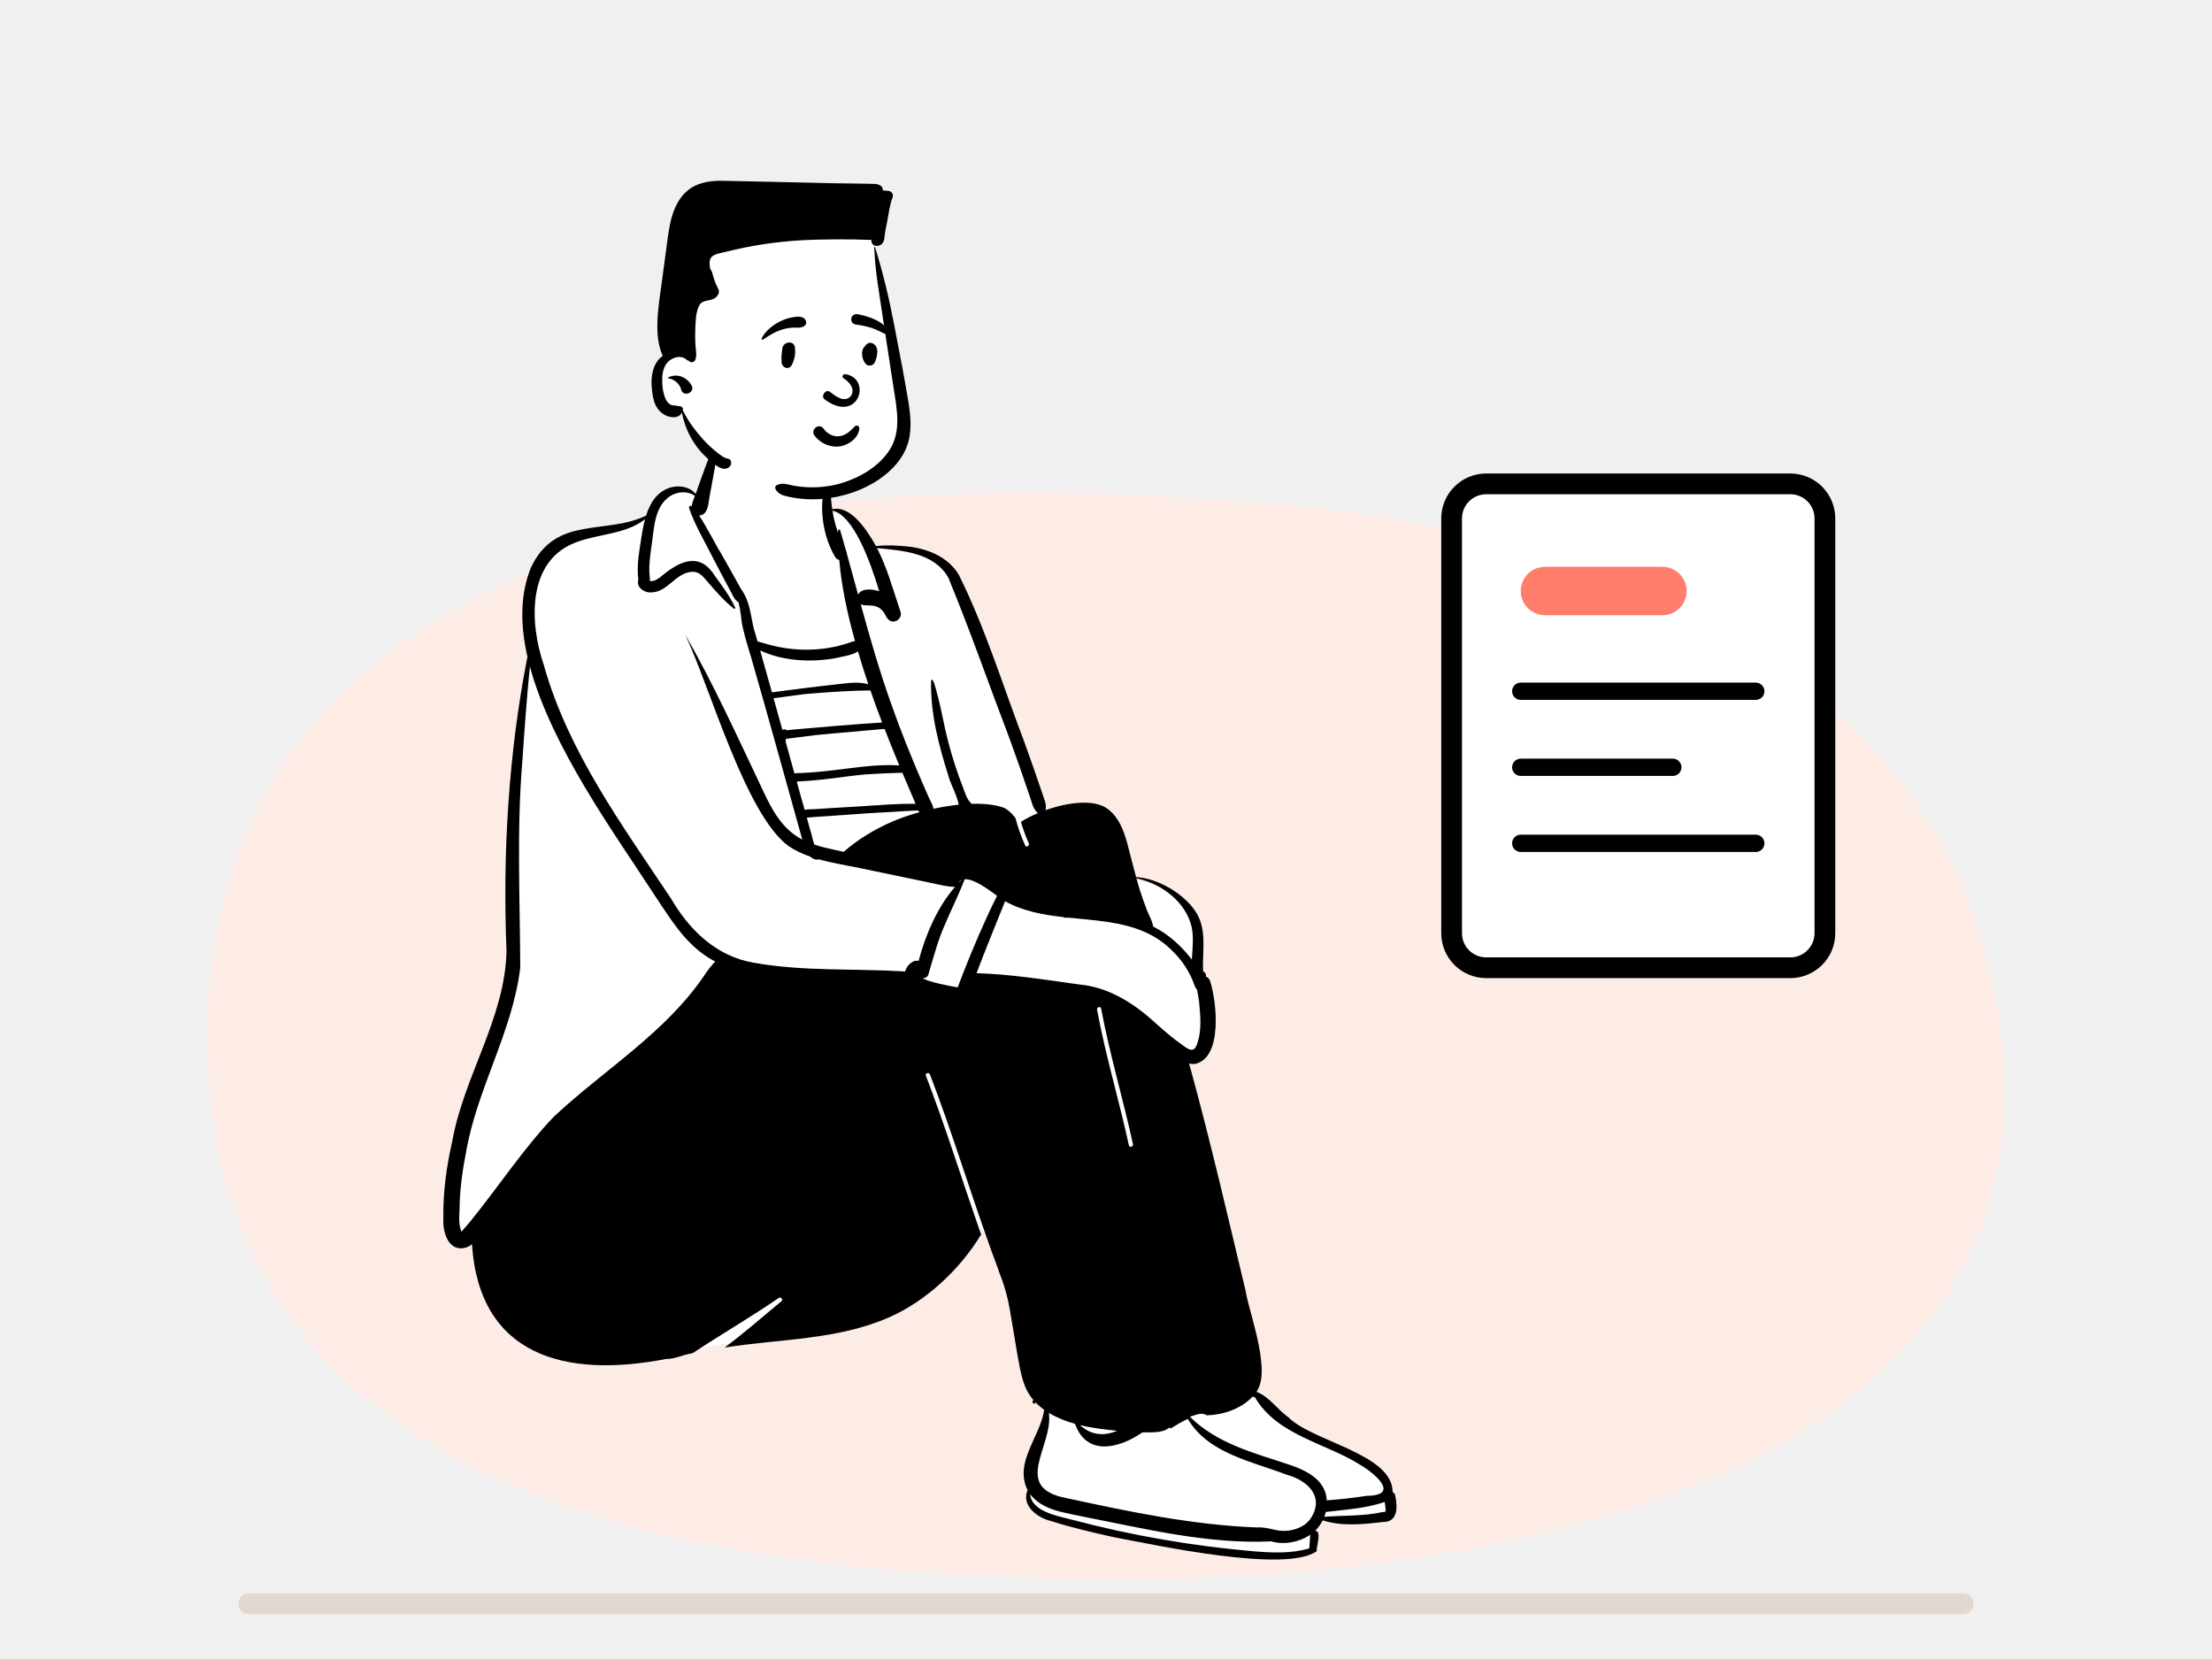
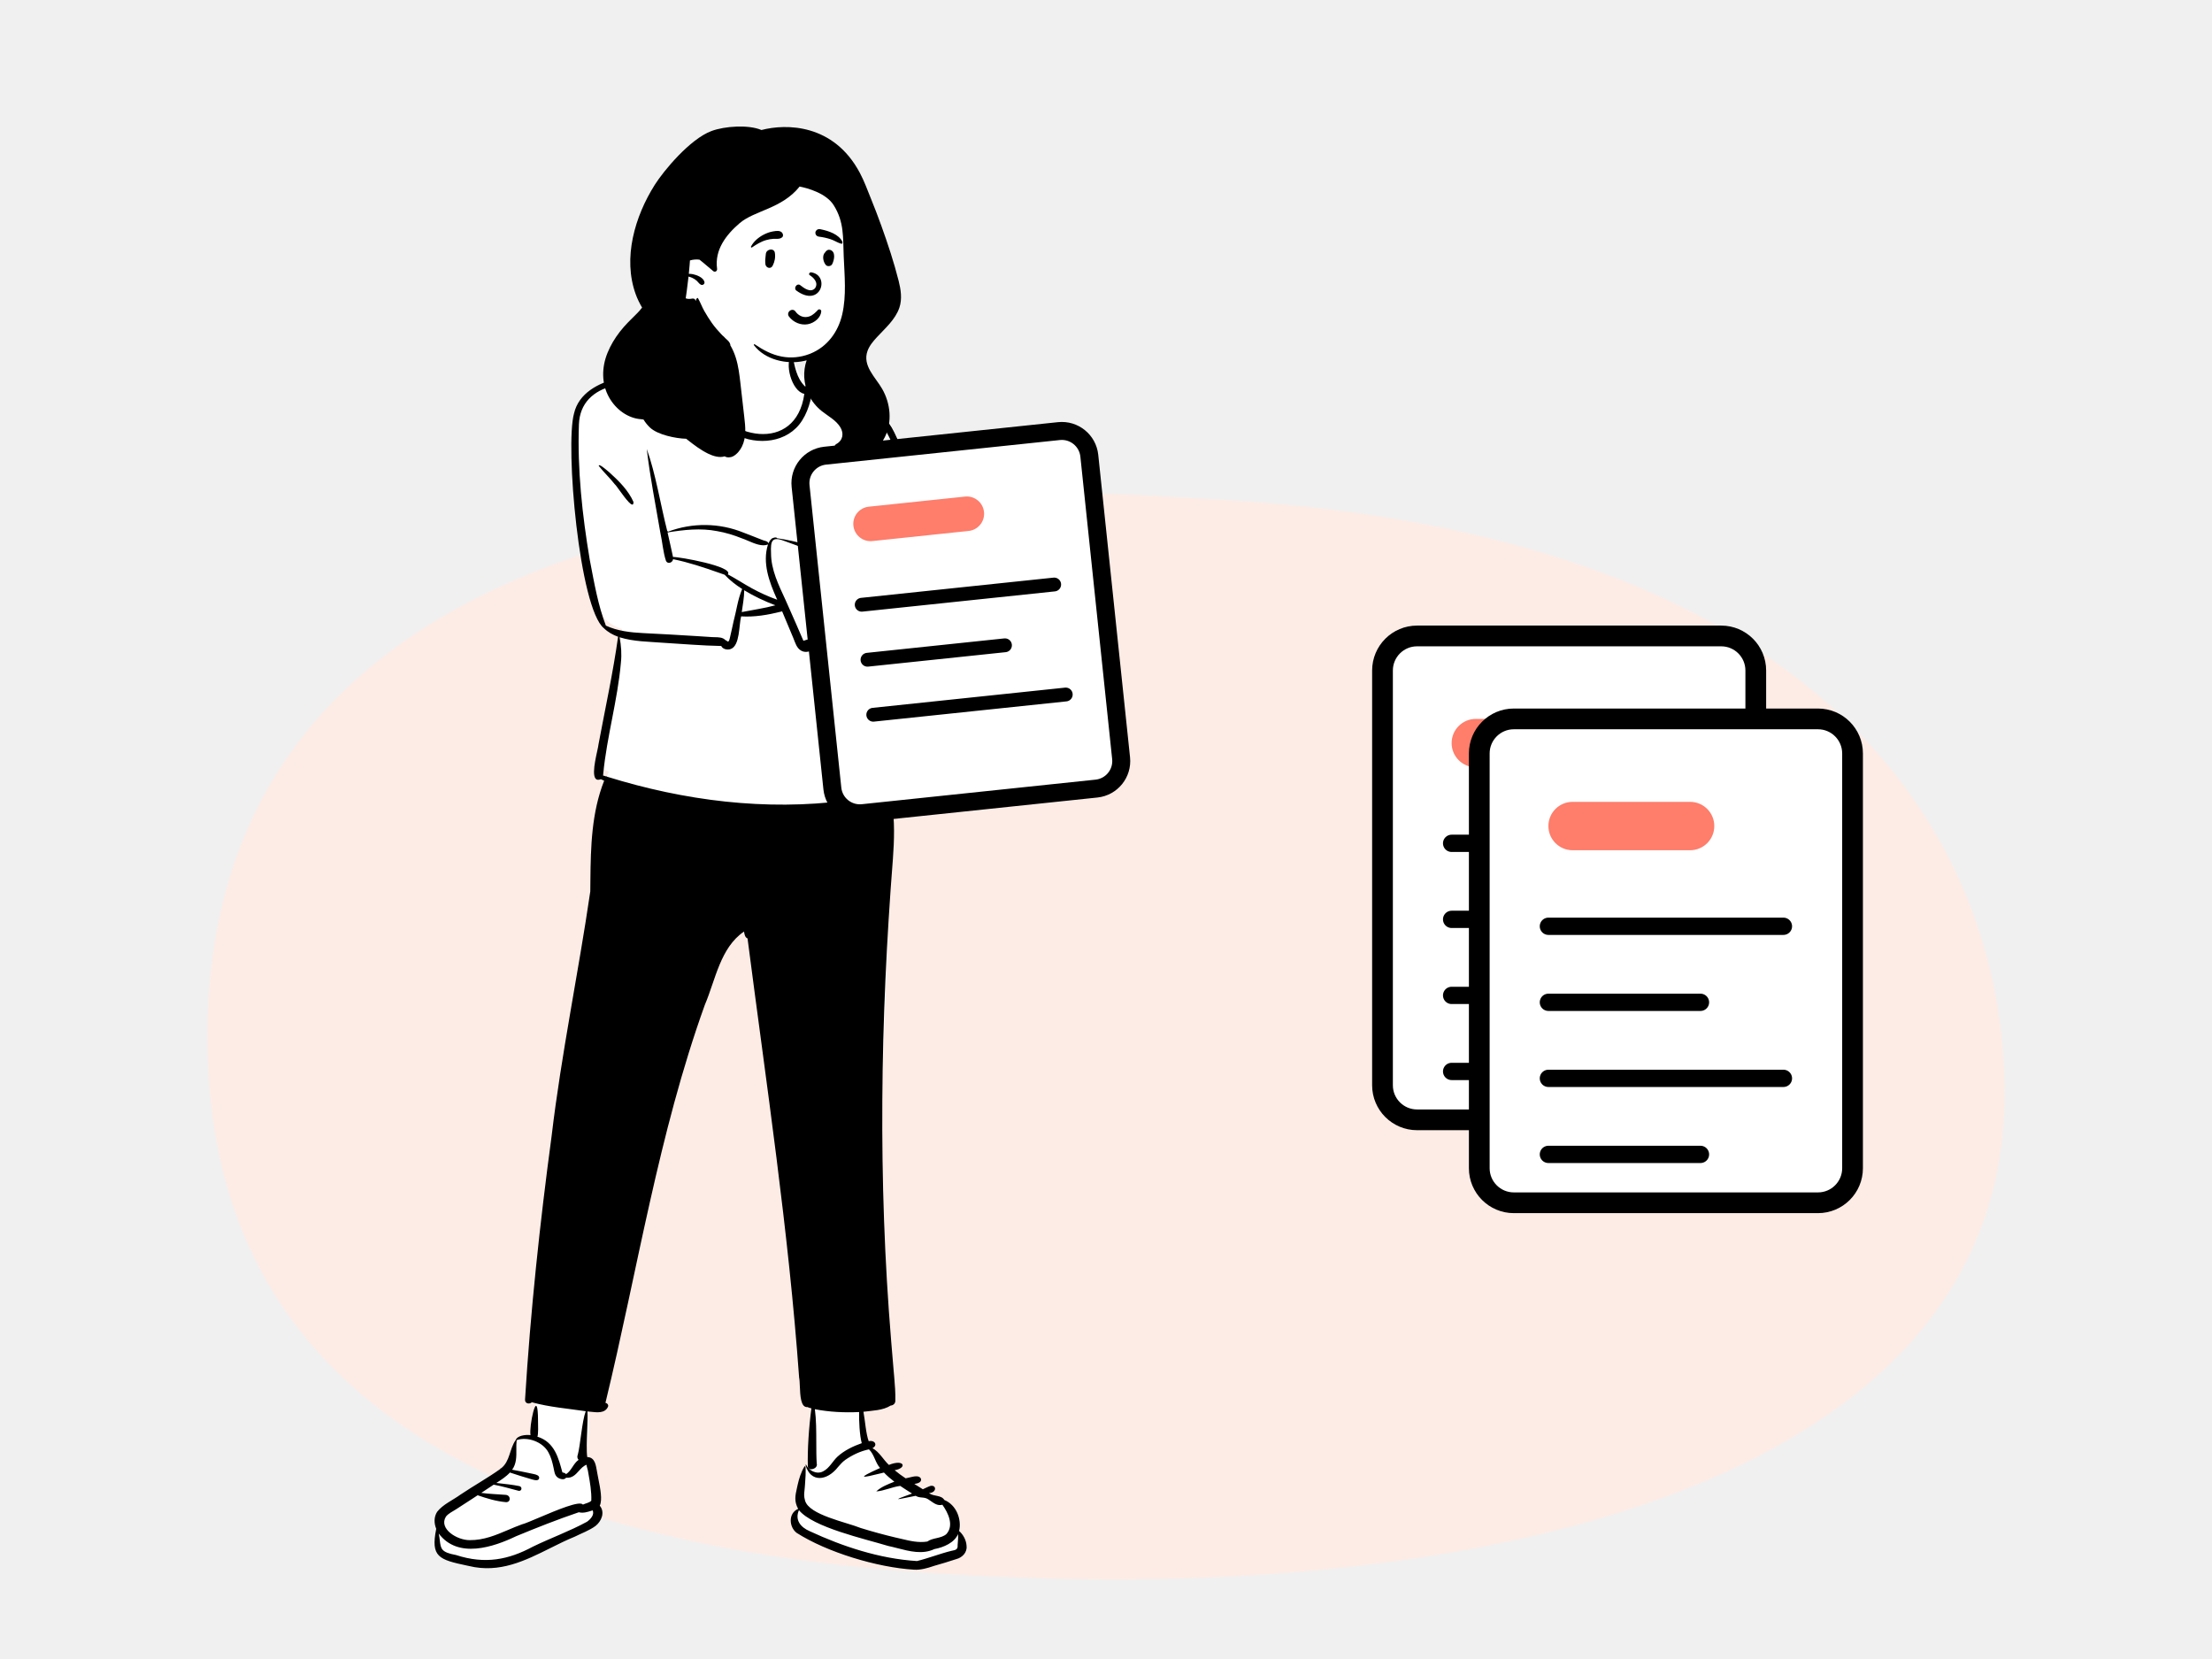
<svg xmlns="http://www.w3.org/2000/svg" width="320" height="240" viewBox="0 0 320 240">
  <path fill="#fdece6" d="M30 150c0-73.8 84.5-82 143-77.9 91 4.1 117 49.2 117 86.1 0 57.4-78 73.8-149.5 69.7C56 223.8 30 191 30 150" />
-   <rect width="54" height="70" x="210" y="70" fill="#fff" stroke="#000" stroke-width="3" rx="5" />
-   <rect width="24" height="7" x="220" y="82" fill="#fe7d6b" rx="3.5" />
-   <path stroke="#000" stroke-linecap="round" stroke-width="2.5" d="M220 100h34m-34 11h22m-22 11h34" />
-   <path stroke="#e3d8cf" stroke-linecap="round" stroke-width="3" d="M36 232h248" />
-   <svg width="138.1" height="200" x="64" y="26" viewBox="0 0 346 501">
-     <g fill="none" fill-rule="evenodd">
-       <path fill="#fff" d="M342.554 472.483c-7.613-10.817-23.659-12.607-33.967-20.187-5.43-4.158-11.177-6.91-15.397-12.507 6.72-7.883-1.59-26.363-3.3-37.034-6.776-27.94-13.043-56.326-21.102-84.233 13.966 4.342 10.327-21.654 8.333-27.665-.138-.826-1.163-.991-1.791-1.251.175-1.18.66-1.44-.808-1.765-.49-7.073 1.513-14.993-2.109-21.241-4.082-6.82-13.84-12.527-21.902-12.621-5.664-22.46-6.701-33.053-33.533-23.532.593-2.188.777-4.194-.256-6.404-4.035-12.175-9.106-25.495-13.515-37.833-5.082-14.199-10.337-28.88-17.134-42.523-4.734-8.663-19.543-10.98-29.581-9.545-2.395-4.219-8.43-15.888-16.066-13.19q-.088-5.28-.158-10.558c-.04-3.06.283-6.197-.895-9.102-1.248-3.077-3.789-4.7-6.773-5.879-9.034-2.98-19.412-7.766-28.944-4.804-8.328 3.795-7.358 18.068-11.389 25.827-5.648-8.363-15.28-2.756-17.318 6.213-23.202 9.236-43.145-1.256-44.63 34.998 1.28 6.609 2.367 12.808 1.76 19.481l-.701.072c-5.939 32.123-8.223 66.558-6.787 102.356-.288 14.095-5.431 27.25-10.406 39.97-3.658 9.352-7.436 19.023-9.227 28.945-1.986 8.264-9.286 48.005 6.947 34.811.622 45.212 40.967 51 77.3 41.014 38.569-8.007 81.988-5.705 106.06-44.44 8.166 13.954 10.984 22.57 13.033 37.162 2.25 10.69 5.517 22.83 11.521 29.901-5.17 9.293-7.702 20.614-7.453 27.993.098 2.898-1.23 4.24.679 6.042 9.151 8.642 29.57 8.739 45.097 12.587 10.646 1.353 49.141 6.529 55.024 3.155 4.103 1.145-.668-9.517 3.434-9.745 1.404.01 1.592-1.774 3.033-1.709 9.202.419 29.041 3.12 24.245-4.288z" />
-       <path fill="#000" d="M340.27 482.953c-6.785 1.463-13.763 1.055-20.637 1.627q.335-.863.554-1.761c7.103-.86 14.552-1.267 21.323-3.611.16.762.28 1.533.327 2.312.007.104-.007 1.269.16 1.054-.207.266-1.42.32-1.728.379m-34.276-17.585c-12.347-4.056-25.441-7.54-34.958-16.951l.055-.157c1.959-.554 4.114-1.737 5.999-.451 6.037-.208 12.342-2.322 16.57-6.788q.434.092.84.254c8.136 13.824 25.468 16.458 38.162 24.468 5.145 2.991 14.729 11.048 2.468 11.229-4.84.733-9.708 1.275-14.589 1.65-.376-7.784-8.095-11.194-14.547-13.254m8.631 19.938c-2.455 3.344-6.888 4.666-10.898 4.339-2.95-.4-5.552-1.437-8.62-1.214-23.256-.882-46.125-5.695-68.803-10.607-20.311-3.807-4.793-18.786-6.484-30.905 2.867 1.746 6.117 3.022 9.463 3.957 4.311 11.985 16.092 8.854 24.435 3.113 3.219-.104 7.138.39 9.77-1.746q.231.188.484.323c2.089-1.23 4-2.516 6.191-3.464 7.405 12.505 23.132 15.36 35.752 20.187 7.72 2.078 14.042 8.038 8.71 16.017m-.421 10.712c-6.527 1.949-13.434 1.611-20.168 1.062-22.121-1.915-44.096-5.682-65.557-11.38-5.09-1.352-14.965-2.922-15.433-9.304 4.53 5.937 12.619 6.636 19.414 8.167 22.304 4.367 45.15 10.008 67.96 8.92 4.818 1.37 10.069.288 14.145-2.378a525 525 0 0 0-.361 4.913m-120.61-208.463c3.303-8.755 6.885-17.392 10.35-26.093 6.43 3.6 13.689 4.917 21.101 5.756q.26.132.56.226c.35.071.646.038.882-.07 9.884 1.045 19.966 1.455 28.661 5.493 3.365 1.562 6.522 3.667 9.38 6.566a32 32 0 0 1 7.335 10.586c.528 1.229.808 2.506 1.642 3.518.251 1.36.535 2.71.728 4.082.487 5.364 1.152 11.016-.92 16.163-1.286 3.152-3.92.617-5.667-.618-2.841-1.982-5.457-4.255-8.066-6.53-8.012-7.525-17.376-13.924-28.615-14.982-12.134-1.685-25.282-3.79-37.372-4.097m-4.863.018q-1 2.551-1.964 5.114c-3.189-.546-9.975-1.831-12.753-3.296.99.034 1.97-.481 2.222-1.662.11-.522.284-1.011.42-1.52 1.675-5.452 3.103-11.014 5.468-16.24 2.314-5.519 5.066-10.88 7.169-16.48 3.565-.226 9.197 4.194 11.744 5.996-4.542 9.15-8.577 18.534-12.29 28.047q-.106 0-.21.003zm-21.003-.645c-18.287-1.142-36.82.061-54.897-3.178a35.7 35.7 0 0 1-9.585-3.062c-8.628-4.164-15.332-11.557-20.27-20.02-17.835-26.823-37.46-53.466-46.24-84.893-5.202-15.21-6.215-37.947 11.967-44.492 8.064-3.006 17.802-2.822 24.743-8.276-.785 2.883-1.226 5.9-1.631 8.57-.683 4.356-1.355 8.863-.8 13.267q.007.059.017.113c-.91 2.479 1.955 4.82 4.766 4.576 5.93-.136 8.838-7.254 14.78-7.472 2.17-.08 3.466 1.214 4.794 2.753 3.216 3.73 6.366 7.533 10.252 10.59.277.218.646-.046.49-.378-1.963-4.187-4.714-7.895-7.443-11.616-5.658-9.026-13.273-4.873-19.71.615-1.255.909-2.53 1.646-3.82 1.324.085-.31.108-.669.054-1.068-.48-3.534-.01-7.26.477-10.765 1.113-6.543.782-15.075 7.1-19.036 2.756-1.557 6.09-1.754 8.773.013-.492 1.206-1.08 2.563-1.164 3.838-.539-.379-.903-.261-1 .561 2.09 6.156 5.512 11.812 8.415 17.617a1084 1084 0 0 0 6.874 13.032c.687 1.339 1.267 2.757 2.605 3.5l.008.038c.905 2.984.905 6.19 1.603 9.224a118 118 0 0 0 1.447 5.572c.497 1.739 1.023 3.47 1.557 5.172 6.35 21.974 12.365 44.049 18.556 66.07-7.33-3.784-11.047-10.86-14.402-18.09-8.848-18.634-18.117-38.974-28.02-56.166 9.21 19.546 21.844 65.333 37.577 76.715 2.4 1.588 5.017 2.783 7.748 3.73 1.142 1.033 2.337 1.256 3.14.982 4.945 1.385 10.123 2.181 14.983 3.198q12.642 2.649 25.292 5.267c2.852.59 5.717 1.378 8.63 1.516a2.2 2.2 0 0 0 .418-.015c-6.42 7.37-10.74 17.43-13.21 26.861-2.012-.579-4.292 1.565-4.874 3.813m-72.381.812c-14.263 21.373-36.616 34.633-55.023 51.886C29.293 351.23 20.498 364.7 10.44 377.114q-.466.578-.937 1.15c-.774.953-1.851 2-2.475 2.924l-.051.075c-1.457-3.04-.66-6.927-.713-10.391.223-5.936 1-11.82 2.167-17.638 3.811-23.359 16.933-44.149 19.787-67.64-.094-24.985-1.338-50.04.77-75.017.77-11.4 1.577-22.806 2.721-34.178 7.9 29.307 30.968 60.921 44.064 81.16 5.283 7.736 10.013 16.176 17.453 22.094a37.7 37.7 0 0 0 5.671 3.687c-1.336 1.324-2.48 2.832-3.552 4.4m46.718-114.296c1.964-.514 6.301-1.029 8.556-2.51a300 300 0 0 0 3.759 11.896c-3.23-.953-6.727-.506-10.055-.143a861 861 0 0 0-12.995 1.525 1428 1428 0 0 0-11.887 1.531 2463 2463 0 0 0-4.28-15.164c8.26 3.823 18.058 4.356 26.902 2.865m4.496-38.056a2.5 2.5 0 0 0-.262-1.048l-.074-.153a793 793 0 0 0-2.057-7.206c-.105-.404-.747-.325-.734.1q-.007.444-.01.889a19 19 0 0 1-.134-.372 45.6 45.6 0 0 1-1.915-7.695c7.402 1.524 13.498 17.656 16.943 29.19-2.832-.881-6.546-1.081-7.646 1.262-1.365-4.99-2.719-9.984-4.111-14.967m-11.485 95.526c1.845-.12 3.69-.235 5.535-.363 3.774-.262 7.547-.534 11.32-.801q1.359-.096 2.716-.197 3.844-.212 7.689-.419c2.833-.15 5.7-.407 8.555-.512q.806-.017 1.612-.026.158.324.334.627c-3.762 1.04-7.2 2.243-9.954 3.457-6.258 2.738-12.275 6.34-17.415 10.87q-1.427-.296-2.855-.599c-2.61-.563-5.255-1.165-7.802-2.023-.651-1.595-.864-3.47-1.418-5.042l-1.318-4.727c1.004-.017 2.03-.182 3.001-.245m-6.227-12.886.101-.012h.013q.618-.02 1.235-.048 1.235-.059 2.468-.146c1.646-.117 3.289-.273 4.929-.452 3.286-.359 6.562-.807 9.841-1.223a175 175 0 0 1 5.781-.638c4.499-.298 9.01-.526 13.504-.59q2.159 5.127 4.37 10.228c.138.317.273.662.41 1.02-6.605-.125-13.239.5-19.82.894-3.69.22-7.38.434-11.07.661-1.845.113-3.69.239-5.535.359-1.231.08-2.555.027-3.787.26l-.781-2.805c-.683-2.422-1.358-4.847-2.035-7.271a2 2 0 0 0 .376-.237m-5.621-18.654a7096 7096 0 0 0-3.183-11.47l.6-.084a1629 1629 0 0 1 7.19-.97q1.916-.253 3.834-.501 2.118-.18 4.237-.337c6.388-.47 12.826-.907 19.236-.943a391 391 0 0 0 4.231 11.613c-5.45.332-10.896.77-16.34 1.207a1577 1577 0 0 0-16.495 1.41c-.488.045-1.126.21-1.675.214a4 4 0 0 0-.225-.165c-.4-.276-.991-.227-1.41.026m1.275 3.228c3.595-.437 7.182-.909 10.774-1.345q2.99-.29 5.98-.57c6.333-.59 12.674-1.101 19.009-1.684a581 581 0 0 0 5.33 13.232c-7.756-.51-15.655.79-23.324 1.69-4.095.481-8.2.915-12.321 1.068-.653.024-1.565-.01-2.347.163a8346 8346 0 0 1-3.185-11.481q.023-.534.084-1.073m63.682 51.147q-.407.388-.803.8.008-.13.005-.26.008-.003.013-.007.354-.345.785-.533m-4.799-109.542c7.974 19.312 14.86 39.17 22.33 58.718 2.395 6.638 4.755 13.288 6.986 19.984.846 2.212 1.157 4.696 2.896 6.435q.107.108.236.194c-2.337.98-4.447 2.069-6.147 3.17a61 61 0 0 0 2.853 7.75c.403.896-.924 1.676-1.329.776a65 65 0 0 1-3.496-9.881c-1.128-1.52-2.434-2.882-4.126-3.733-3.265-1.185-7.381-1.595-11.819-1.462a1.7 1.7 0 0 0-.282-.366c-1.47-1.413-2.051-3.662-2.782-5.534a153 153 0 0 1-5.42-16.723c-1.462-5.616-2.367-11.365-3.886-16.967-.307-.981-1.264-5.718-2.156-5.457l.048.32a.24.24 0 0 0-.149-.04c-.359 11.589 2.676 23.263 6.15 34.276.963 3.67 3.148 7.103 3.848 10.806a85 85 0 0 0-9.157 1.485 7 7 0 0 0-.176-.727c-.041-.338-.144-.604-.293-.807-.38-.926-.882-1.83-1.254-2.665a710 710 0 0 1-2.275-5.185c-4.09-9.48-7.964-19.062-11.38-28.808-4.214-11.817-7.658-23.863-10.982-35.941 2.226 1.19 6.506-1.189 9.13 4.248.567 1.37 1.826 2.348 3.388 1.92 1.37-.376 2.406-1.972 1.924-3.382q-.103-.346-.228-.682c-2.558-7.571-4.627-15.343-8.315-22.47 9.466.956 20.664 1.634 25.863 10.748m88.178 126.57c.818 3.865.292 7.929.072 11.862-3.742-4.965-8.485-9.203-14.032-12.025-.37-2.484-1.937-4.648-2.66-7.06-1.336-3.403-2.419-6.88-3.393-10.391 9.046 1.882 17.851 8.442 20.013 17.615m-32.798 29.599c3.072 16.548 7.95 32.68 11.523 49.116.21.965-1.274 1.374-1.484.408-3.573-16.436-8.451-32.568-11.523-49.116-.18-.968 1.304-1.379 1.484-.408m-1.576 152.137c2.451.343 4.898.642 7.364.903-4.91 2.05-9.488 1.55-13.482-2.074 2.045.496 4.106.876 6.118 1.17m108.167 24.385c-.138-.657-.501-1.083-.96-1.313.07-13.772-28.923-18.248-37.709-27.018-4.02-2.837-6.943-7.523-11.611-9.28 2.641-4.08 1.931-9.331 1.345-13.917-1.282-8.366-4.503-17.716-5.345-22.887-6.355-26.582-12.519-53.229-19.71-79.6-.147-.505-.419-1.504-.76-2.608.775.187 1.516.249 2.211.16 10.087-2.234 7.823-22.606 5.453-29.989-.254-.87-.847-1.421-1.542-1.68.09-.45.008-.93-.312-1.387a1.4 1.4 0 0 0-.724-.513c-.305-7.006 1.447-14.536-2.246-20.938-4.15-7.001-14.05-12.793-22.017-13.2-1.14-4.128-2.141-8.297-3.244-12.432-1.21-4.33-2.934-8.983-6.558-11.887-4.689-4.164-14.697-2.894-22.999.049.454-2.17-.58-4.13-1.213-6.164a1106 1106 0 0 0-6.361-18.193c-7.789-20.383-14.186-41.511-23.93-61.054-4.034-6.625-11.792-9.61-19.24-10.225-3.494-.35-7.21-.487-10.737-.074a31 31 0 0 0-.346-.64c-2.89-5.001-8.756-14.312-15.507-12.714-.713-4.755-.723-9.628-.136-14.386.041-.338-.513-.484-.651-.177-4.473 10.018-3.642 22.345 1.815 31.83.4.658.945.998 1.509 1.095.869 9.959 3.042 19.787 5.722 29.433-.403.015-.79.1-1.113.243-8.551 3.126-17.954 3.636-26.854 1.81-2.506-.527-4.932-1.236-7.371-1.959q-.692-2.394-1.388-4.785c-1.164-5.04-1.461-9.882-4.416-13.94-.175-.3-.354-.597-.526-.894a1107 1107 0 0 0-7.212-12.834c-.59-.7-4.535-8.46-7.605-13.155a2.8 2.8 0 0 0 1.17-.302c2.164-1.078 2.141-4.204 2.536-6.302 1.21-6.516 2.611-13.044 2.996-19.673.02-.338-.498-.482-.65-.174-2.95 5.843-4.998 12.096-7.183 18.255q-.066.184-.138.376c-2.027-2.55-5.584-3.157-8.682-2.47-5.179 1.349-7.79 5.55-9.295 10.329-14.889 7.095-32.607-.151-41.642 18.621-4.07 9.81-3.994 20.933-1.357 32.51-6.866 35.094-9.016 70.995-7.587 106.703-.508 24.155-15.348 45.111-19.6 68.618-2.121 9.265-3.452 18.762-3.288 28.28-.326 5.03 1.895 12.455 8.348 10.499.736-.264 1.403-.669 2.019-1.158 2.695 40.725 34.13 48.602 70.36 41.588 1.467.026 2.908-.312 4.45-.745a78 78 0 0 0 2.236-.702q.84-.198 1.683-.41l1.25-.247c10.33-6.819 21.06-13.03 31.266-20.042.72-.495 1.601.654.933 1.206-6.818 5.63-13.492 11.505-20.586 16.797 20.211-3.208 40.778-2.662 59.65-10.975 13.241-5.785 25.703-17.377 33.208-29.883q.17.299.337.597a796 796 0 0 1-1.09-3.105c-6.397-18.394-12.185-37.003-19.178-55.187-.356-.925 1.132-1.322 1.483-.408a560 560 0 0 1 5.641 15.383c6.482 18.441 12.275 37.121 19.179 55.414a.7.7 0 0 1 .05.293c1.441 3.55 2.62 7.166 3.437 10.873.848 3.88 2.086 12.164 3.312 19.136 1.073 5.75 1.855 12.42 5.855 16.834l-.014.028q-.21.41-.407.817c.283.282.643.466.976.677q.075-.361.158-.728a22.5 22.5 0 0 0 3.212 2.793c-1.308 9.657-11.05 19.012-6.005 29.12-2.405 5.526 3.497 10.022 8.354 11.163 7.446 2.377 15.13 4.165 22.755 5.862 15.097 2.81 62.348 13.198 73.658 5.111-.162-1.725 1.964-7.333-.545-7.416a14.3 14.3 0 0 0 2.733-3.769c6.922 2.25 14.615 1.444 21.663.614 5.7.123 5.49-5.421 4.627-9.578" />
-       <path fill="#fff" d="M123.206 7.917c14.238 0 32.617 8.919 34.184 18.053 1.847 10.765 11.737 52.07 9.504 65.316s-14.268 22.782-33.526 22.782S99.736 103.58 96.436 99.98q-3.3-3.6-9.417-16.457-10.31-1.37-10.36-9.762-.05-8.394 6.704-11.447-2.407-33.123 3.656-41.746c6.064-8.624 21.949-12.651 36.187-12.651" />
-       <path fill="#000" d="M156.519 24.496c-.01-.192.27-.215.323-.045 3.072 10.134 4.965 18.031 6.959 28.42l.588 3.057c1.574 8.151 3.163 16.315 4.505 24.505l.079.49c.672 4.24 1.06 8.52.217 12.77-.788 3.97-2.94 7.611-5.733 10.51-5.398 5.605-12.901 9.105-20.449 10.67-3.816.792-7.753 1.097-11.643.822a42 42 0 0 1-5.772-.812l-.21-.044c-1.913-.413-3.611-.905-4.628-2.703-.255-.453-.152-1.229.384-1.462 1.013-.436 1.758-.618 2.864-.493 1.055.12 2.086.438 3.13.636 1.993.378 4.02.568 6.048.613 3.984.088 7.979-.41 11.788-1.597 6.545-2.04 13.195-5.945 17.019-11.784 4.498-6.87 2.707-15.206 1.515-22.792l-.036-.23c-1.207-7.754-2.4-15.508-3.558-23.267l-.494-3.325c-1.299-8.787-2.525-15.06-2.896-23.939M90.07 2.99C93.337.84 97.396.31 101.232.34l.48.006c4.914.075 29.643.663 37.922.843l1.97.042c2.607.049 7.864.1 10.573.15l.157.003c1.329.025 2.658.035 3.987.077l.195.007c.995.043 1.824.191 2.603.892.397.355.551.897.515 1.413l-.006.067 1.974.173c1.34.118 2.048 1.318 1.516 2.533l-.027.058c-.945 2.014-1.667 7.873-2.174 10.039a29 29 0 0 0-.604 3.46c-.1.917-.11 1.836-.622 2.642-1.091 1.72-4.16 1.705-4.215-.731q-.004-.117.007-.225c-7.723-.338-18.268-.306-25.98.155a145.4 145.4 0 0 0-26.777 4.142c-1.452.365-3.235.583-4.534 1.367-1.454.881-1.426 2.461-1.268 3.966.17 1.595.452.773.853 2.227l.024.092c.414 1.577.925 3.137 1.603 4.62.386.846 1.008 1.66.772 2.634-.133.548-.567 1.134-.966 1.517-1.815 1.74-4.884.631-6.118 3.015-1.291 2.493-1.323 5.87-1.433 8.628l-.006.161c-.08 1.9-.058 3.806.067 5.702.113 1.727.574 3.438-.017 5.098-.432 1.207-1.84 1.32-2.578.338a5 5 0 0 1-.235-.344l-.071-.117-.005.003q.104.165.198.338c.068.127-.1.268-.203.157-1.735-1.885-4.27-1.51-6.234-.19-1.988 1.342-2.773 3.891-2.876 6.178-.115 2.536.11 5.509 1.168 7.852.447.992 1.083 1.903 2.14 2.281.479.17.935.148 1.434.188.519.04 1.143.3 1.647.265.655-.046 1.243.7 1.057 1.326l-.014.042-.03.087a.3.3 0 0 1 .068.09c1.906 3.89 4.519 7.35 7.407 10.56 1.448 1.605 3.052 3.08 4.73 4.444.827.674 1.7 1.348 2.62 1.89.306.178.587.299.93.397.161.045.344.067.5.12l.161.055.032.01c.461.052.85.358 1.003.836.398 1.247-.326 2.349-1.565 2.692-1.342.375-2.607-.283-3.67-1.039l-.071-.05c-2.17-1.56-4.168-3.31-5.898-5.354-3.423-4.034-5.567-8.704-6.56-13.87-.246.529-.577.99-1.151 1.31-.893.5-1.959.5-2.937.333-1.968-.333-3.646-1.532-4.766-3.155-1.164-1.683-1.598-3.726-1.861-5.717-.26-1.993-.389-3.993-.128-5.992.374-2.87 1.58-5.706 3.924-7.279-1.755-3.818-2.063-8.1-1.938-12.282.153-5.148 1.043-10.354 1.728-15.455l1.946-14.5.08-.585c.47-3.411 1.04-6.84 2.32-10.055 1.26-3.167 3.177-6.032 6.065-7.932m-8.19 68.6c3.215-1.558 6.688-.124 8.419 2.899 1.504 2.627-2.969 4.364-3.715 1.656l-.022-.084c-.491-2.05-2.493-3.823-4.581-4.099-.173-.025-.301-.275-.1-.373" />
-       <path fill="#000" d="M139.14 95.974a10.2 10.2 0 0 1-4.289-3.295c-.382-.509-.481-1.046-.401-1.537.09-.552.417-1.053.864-1.389s1.007-.503 1.549-.418c.47.073.939.33 1.31.864l.077.107a6.76 6.76 0 0 0 2.476 2.075c.936.45 1.982.66 3.065.538 2.062-.233 3.483-1.347 4.994-2.859q.28-.287.563-.588a.9.9 0 0 1 .467-.36c.204-.067.434-.063.645.01.203.071.385.205.506.384.116.17.182.38.16.621-.138 1.567-.958 2.966-2.124 4.064-1.294 1.22-3.01 2.064-4.626 2.36-1.78.326-3.593.092-5.236-.577m6.076-24.178c1.893 1.15 4.779 3.83 2.741 6.679-2.397 2.512-5.85-.369-7.55-1.671-1.578-1.01-3.35 1.587-1.887 2.766 12.293 9.088 17.282-7.474 7.653-9.125-1.06-.182-1.453.995-.957 1.35m-22.03-10.572c.21-2.593 4.165-3.182 4.558-.616.352 2.299-.062 4.41-1.1 6.48-.99 1.977-3.48 1.054-3.668-.746-.253-2.413.08-3.505.21-5.118m30.107-1.148c.552-.721 1.348-1.214 2.302-.935 2.98.87 2.102 5.094 1.055 7.15-.569 1.118-2.407 1.4-3.238.417-1.354-1.603-2.002-4.806-.28-6.385a2 2 0 0 1 .161-.247m-26.69-10.2.47-.082c1.457-.251 3.268-.493 4.298.676.546.62.734 1.773 0 2.366-1.292 1.044-2.72.64-4.268.728a17 17 0 0 0-3.731.635c-2.697.77-4.894 2.174-7.196 3.717-.302.202-.61-.184-.467-.466 1.33-2.6 3.906-4.736 6.486-6.038 1.377-.694 2.884-1.27 4.408-1.535m23.974-1.164.36.074c3.921.818 9.016 2.453 10.872 6.3.071.543-.004.66-.064.736l-.02.025c-.05.065-.09.155-.327.229l-.198-.05c-.851-.223-1.525-.53-2.177-.848l-.707-.348c-.82-.401-1.647-.788-2.524-1.074a30 30 0 0 0-5.75-1.268c-.424-.05-.832-.192-1.154-.437a1.73 1.73 0 0 1-.645-.981c-.138-.553-.098-.972.199-1.471.224-.375.543-.635.91-.784a2.14 2.14 0 0 1 1.225-.103" />
-     </g>
+   <svg width="78.8" height="210.6" x="62" y="17.4" viewBox="-211 20 1095 2925">
+     <path fill="#fff" d="M856.53 2856.677c6.04-24.4-2.84-43.87-28.34-58.24-2.2-5.81-51.486-24.63-90.65-52.27-35.186-24.83-60.708-58.91-61.778-60.8 0 0-7.912-18.41-8.814-26.71-4.325-39.85-1.823-65.96-4.494-78.36 17.996-2.36 62.238-1171.142 55.083-1209.878 11.72-2.576 24.147-5.293 35.32-11.901.89-.23-.575-2.82-.533-3.306 28.028-55.028-14.968-242.141-41.916-293.946 21.4-.557 49.587-3.468 62.836-21.338 6.272-2.064 10.226-5.66 13.27-11.438a184 184 0 0 0 9.687-17.2c14.26-29.622 23.05-62.513 18.3-95.15.91-.287 5.57-.317 5.81-1.623.45-8.023-1.02-15.093-3.43-22.671-24.485-85.355-53.959-169.39-92.919-249.746-19.523-43.01-59.915-58.705-101.767-74.851-20.134-7.911-40.277-17.043-61.29-22.224-.265-1.47.99-5.943-1.764-5.579-3.4.71-2.73 6.179-3.99 9.248-48.59-39.779-17.777-60.277-47.075-82.062-30.316-15.737-67.288-16.376-100.713-12.97-12.33.356-22.198 5.915-25.106 18.329-10.6 25.684-35.437 44.588-62.533 50.383-2.239-3.986-8.395-15.417-11.843-11.809-39.133 1.336-98.466 15.703-135.094 26.451-36.77 9.392-73.968 26.538-83.588 66.494-17.455 71.199 10.315 363.809 55.865 420.16l1.481.025c8.075 8.265 19.051 14.323 31.49 18.383-.28 26.344-8.583 52.065-12.715 77.829-9.303 46.726-16.453 93.502-26.816 140.476-.046 5.234-19.763 76.853-.324 62.492 4.012 1.974 8.927 4.123 13.248 5.967-20.652 47.07-30.102 123.017-28.638 181.165.366 34.63-1.066 64.96-8.833 100.42-57.463 300.46-108.127 972.5-109.318 981.48-1.095 8.59 6.176 55.2 0 67.5-5.48 10.91-28.86 4.47-33.334 8.68-11.615 18.92-6.297 30.97-15.824 49.86-4.886 4.37-15.81 13.93-19.394 20.65-7.255 6.99-127.41 85.84-122.54 97.81 0 0-.548 5.74-.732 6.99-10.244 59.61 6.814 59.11 62.004 67.88 80.622 14.22 140.876-13.14 209.012-49.7 22.642-15.27 54.824-44.43 44.35-78.96-.29-2.11-6.503-38.43-8.967-56.87 0 0 6.677-14.77-19.167-12.93 4.25-4.66 13.587-65.1 10.402-73.1-2.023-20.59 1.118-39.29.124-60.48 10.826.8 200.893-900.36 320.111-956.36.737 5.99-.693 17.13 7.251 18.25 36.875 287.7 125.535 932.23 129.606 933.35-6.11 32.86-5.925 109.02-6.039 141.64-.935.87-5.227 4.7-5.918 5.64-.144-.25-2.939 2.54-3.082 2.62l-.378-.87c-12.558 28.32-30.86 57.49-14.684 85.24-12.006-.87-10.079 22.23-10.616 32.87 6.838 20.8 201.24 76.94 244.682 79.61 14.273 2.49 80.744-18.66 93.534-21.69 16.58-3.1.32-33.91-8.51-42.86" />
+     <path fill-rule="evenodd" d="M387.346 467.002c6.292-.195 7.494 7.722 3.193 11.005l-.177.131c-3.667 2.601-5.387 4.927-7.377 9.077-9.703 25.681-37.065 40.41-63.826 34.956 9.295 17.34 15.537 34.122 24.842 51.169 42.844 88.26 183.548 116.974 200.376-4.126-25.782-4.982-41.061-62.962-24.518-80.26l.447 2.105c4.768 22.71 8.03 45.96 25.245 63.083a5.3 5.3 0 0 0 1.519.2c.656-3.109 1.412-6.184 2.353-9.2 2.29-7.359 13.758-5.975 13.436 1.986 34.333 10.462 67.327 25.28 100.166 39.597 27.302 11.91 49.625 33.214 62.342 60.192 35.658 73.795 62.884 151.693 86.623 230.057.4 2.676 1.83 7.187 3.52 12.498 4.99 15.709 12.2 38.406 1.5 41.234 3.51 32.422-5.47 65.217-19.353 94.332-6.441 10.939-10.986 26.105-23.924 30.667-13.433 16.873-37.996 21.25-58.447 22.443 27.505 64.75 64.875 229.682 39.604 294.023 1.862 8.766-17.905 13.709-29.125 16.515-2.29.573-4.224 1.056-5.546 1.465 6.28 37.53 4.91 76.19 2.203 113.988-25.361 322.41-30.174 646.6-3.492 969.09 1.57 20.1 3.26 40.2 5.05 60.29l1.083 12.05c1.419 16.04 2.625 32.01 2.257 48.18-.12 5.61-4.771 8.98-9.421 9.27-15.616 9.97-36.592 10.05-54.66 12.45 3.192 17.42 4.98 44.6 10.565 59.25 11.626-3.04 19.119 7.8 7.532 13.92 14.263 7.92 21.6 23.07 33.019 33.71 31.363-12.74 37.203 6.29 11.574 10.63 6.968 5.82 14.365 11.19 22.012 16.29l.543-.07c2.024-.31 4.45-.92 7.044-1.58 8.992-2.27 20.002-5.05 23.324 2.63 1.92 7.17-6.928 9.45-13.338 10.32a3766 3766 0 0 0 17.103 10.71c4.995-2.19 9.949-4.94 15.042-6.7 12.54-2.79 13.62 13.48-2.742 14.4 10.253 7.57 24.393 3.21 30.953 13.89 23.97 9.68 35.3 38.91 29.7 62.28 8.42 7.48 14.33 18.7 15.01 29.98 1.62 12.07-7.99 23.44-21.01 26.62-14.67 4.88-29.55 9.34-44.39 13.53l-1.55.53c-12.231 4.17-25.586 7.9-38.305 7.17-75.43-4.5-176.016-35.48-236.39-74.04-15.058-11.32-17.691-39.31 3.033-48.26-8.471-15.36-5.84-26.99-2.311-42.58.45-1.99.914-4.04 1.372-6.17 2.81-12.3 6.628-24.92 13.537-36.3.613-1.01 2.087-.71 2.169.29.815 11.6-.081 23.45-.968 35.17-.097 1.27-.193 2.55-.287 3.82l-.105 1.43c-.21 2.92-.483 5.38-.73 7.61-.765 6.9-1.275 11.5 1.177 20.05 7.759 28.87 82.558 43.28 111.953 55.19a1075 1075 0 0 0 70.258 19.18l1.742.37c3.439.76 6.896 1.58 10.369 2.41 16.78 4 33.956 8.09 51.456 5.22 10.95-7.97 27.39-5.73 38.16-14.85 16.23-17.53 3.47-43.23-7.91-59.16-8.79 2.81-16.57-2.67-23.47-7.53-1.73-1.22-3.406-2.4-5.03-3.4l-.3-.18c-8.27-5.23-16.516-1.57-24.798-6.79l-1.871.36c-5.914 1.13-11.567 2.28-16.483 3.29-20.377 4.17-28.07 5.75 11.027-8.23-7.993-5-16.006-10.04-23.77-15.34-15.937 1.93-33.398 10.3-48.21 11.06 9.968-9.29 23.567-14.44 36.38-19.54-7.46-5.67-14.558-11.73-20.908-18.4l-6.066 1.51c-37.266 9.26-51.915 11.93-1.745-10.64-9.867-10.95-11.47-27.18-22.318-37.48-17.447 3.65-33.476 11.33-47.685 21.23-5.746 4.12-10.074 9.26-14.625 14.41-21.565 27.74-54.973 32.02-65.18-3.97-.176-.73.98-1.19 1.307-.57l.038.09c4.88 11.05 20.63 20.01 33.787 13.14l.398-.21c12.865-6.7 18.84-20.38 28.975-29.7 13.676-12.35 30.818-20.63 48.505-26.84-4.288-15.67-5.735-44.2-5.248-62.58-29.781 1.41-59.755-.03-89.01-5.69 2.798 20.4 2.827 44.48 2.855 67.05.019 15.24.036 29.79.905 42.07 3.114 10.23-15.83 16.62-17.844 6.43-1.113-32.97 2.112-80.53 7.134-117.33l-2.102-.51c-1.983-.49-4.067-1.09-5.768-2.05-13.68 1.55-14.673-23.35-15.424-42.18-.28-7.01-.526-13.17-1.381-16.82-21.181-295.88-65.798-589.11-103.715-883.04-5.258-2.01-6.191-8.46-7.06-13.86-47.78 32.35-57.302 96.98-78.69 147.08-93.407 259.42-135.141 533.11-199.88 800.25l.357.1c.254.07.256.11-.275.07l-.122-.01v.02c4 .53 7.15 4.73 4.71 8.64-6.128 12.37-21.384 10.66-33.991 9.25-2.388-.27-4.681-.53-6.8-.68.555 9.72-.022 24.27-.62 39.32-.792 20-1.62 40.88.135 52.4 16.405.3 17.448 18.36 19.62 29.09l.168 1.11c.628 3.97 1.577 8.69 2.605 13.81 3.717 18.5 8.46 42.12 2.759 53.73 11.25 13.39 3.158 31.58-8.514 40.72-12.5 9.24-28.057 14.65-42.186 21.77-16.272 6.57-32.413 14.64-48.71 22.78-50.3 25.14-102.064 51-163.615 35.95l-3.548-.75c-57.113-12.07-73.522-17.43-62.18-73.96-4.658-11.49-4.689-24.07 1.865-34.23 11.688-15 31.326-23.21 46.952-34.6 26.467-17.78 54.637-33.34 80.488-51.85-.961-.83.373-1.14 1.157-1 18.244-14.28 16.537-39.01 29.265-56.65 3.183-9.1 19.256-11.31 29.84-10.05-3.306-16.95 12.849-94.08 14.9-39.6v.78c.008 1.72.072 4.26.147 7.25.294 11.68.765 30.37-1.206 34.74 35.134 10.74 42.71 44.49 50.229 71.75l.484.13c2.4.62 5.614 1.12 6.815 3.48 11.298-7.18 14.455-21.32 25.397-28.93-3.07-2.4-3.231-6.98-1.665-10.53 5.096-18.68 8.15-66.24 15.849-87.11-36.17-5.42-73.016-8.17-108.34-18.01-4.59 4.51-14.01 2.91-13.64-5.23 10.94-177.36 29.756-354.17 53.475-530.26 19.502-164.82 53.81-327.55 77.707-491.51l.202-22.5c.645-67.65 2.452-136.31 27.676-199.998-2.22-.97-4.42-1.97-6.59-3.02-21.678 8.986-12.638-32.425-7.455-56.173 1.357-6.215 2.45-11.22 2.659-13.796 13.44-71.984 29.274-143.954 39.369-216.387-10.582-3.828-20.353-9.258-28.504-17.15-49.418-40.227-78.066-366.02-60.105-431.526 9.375-41.206 49.104-61.449 86.969-70.763l5.592-1.58c42.29-11.897 85.313-22.677 129.343-25.326 1.568-1.422 6.179-1.013 6.783.173 2.758 1.661 5.376 4.904 7.59 8.33 61.114-7.024 44.584-46.973 69.725-52.66m-227.62 86.099c47.786-15.812 97.194-25.986 145.419-40.233 5.318.138 8.633 12.794 9.824 16.974l.15.515c12.722 46.9 38.87 91.77 82.457 115.869 41.897 26.11 103.713 24.979 136.453-15.223 17.719-22.274 24.487-50.973 28.406-78.657l.247-1.766c38.614 24.134 84.044 36.164 120.777 63.287 21.887 17.733 32.876 44.299 43.695 69.616l1.727 4.027c31.91 73.102 55.263 149.475 76.369 226.223l1.64 5.98c-1.82 21.378-3.9 42.985-10.142 63.613-5.381 22.507-19.142 41.43-29.586 61.385-28.954 19.798-53.53 21.324-87.755 17.025-8.305-.484-16.743-1.15-25.255-1.82-37.464-2.95-76.363-6.014-111.643 5.684-9.91-23.236-19.97-46.051-30.171-69.013l-6.136-13.8c-13.66-29.544-28.74-59.936-28.765-93.236-1.2-25.576 1.85-34.69 28.769-23.93 8.857 3.103 17.72 6.413 26.609 9.733 40.57 15.15 81.716 30.517 125.64 27.352 26.536.855 44.88-21.925 5.04-16.785-6.571-50.954-10.481-102.472-5.096-153.904-8.416 20.43-9.257 51.156-10.42 75.983l-.135 2.837c.064 3.605.102 7.234.14 10.877.234 21.824.473 44.167 6.2 65.078-35.68 2.547-70.118-6.044-104.485-14.618-20.036-5-40.048-9.991-60.265-12.766-.914-3.36-10.273-.33-11.097 1.369-2.64 2.177-4.628 5.404-6.107 8.85-1.381-5.077-9.572-4.935-13.684-7.257-12.04-5.007-24.333-9.366-36.437-14.221-48.32-19.65-102.68-20.404-151.643-1.887-.027-.885-.914-1.102-1.555-.73-13.83-54.05-23.204-115.434-41.298-165.446 6.563 56.467 17.837 112.284 27.326 168.305 4.18 18.777 5.304 38.557 11.366 56.775 3.657 7.15 13.463 3.244 14.209-3.59 31.13 6.283 61.334 16.436 91.2 26.917l12.486 4.396c10.354 11.098 22.428 20.45 35.247 28.632-8.955 20.737-11.493 43.638-17.385 65.303-2.585 11.01-4.613 22.197-7.412 33.148l-.047.185c-.505 2.048-1.33 6.334-3.48 7-.941.21-1.681-.498-2.36-1.147-.274-.263-.54-.516-.802-.695l-.17-.123c-.86-.57-1.993-.454-2.55-1.371-5.015-5.19-13.436-5.325-20.883-5.443-1.881-.03-3.7-.06-5.386-.17l-28.818-1.868c-36.755-2.407-73.54-4.33-110.327-6.202-25.21-1.24-51.371-4.291-74.413-15.004-15.784-41.21-23.276-85.201-31.634-128.436l-.786-4.051C97.93 812.937 87.95 721.444 91.227 630.41c1.674-42.496 28.785-67.414 68.499-77.31M131.08 713.993c.09-5.078 12.996 5.983 18.975 11.108 1.297 1.11 2.268 1.943 2.712 2.27l1.506 1.364c18.315 16.62 36.408 34.906 46.613 57.713.54 16.245-16.856-7.804-28.238-23.537-4.323-5.976-7.777-10.752-9.052-11.665-10.105-13.006-22.415-24.301-32.516-37.253m542.574 38.224c-5.496-1.278-19.59 16.236-14.426 14.536 3.476-5.528 9.242-7.617 14.882-10.063l1.206-.532c2.428-1.09.525-4.26-1.662-3.941M269.41 847.763c32.67-5.21 66.499-9.08 99.54-2.611 17.179 2.945 33.819 8.06 49.975 14.544 3.81 1.269 8.012 3.07 12.416 4.957 13.184 5.649 28.18 12.075 39.957 7.349-11.683 37.019 2.483 75.136 17.644 109.008l.93 2.068c-17.617-6.285-34.693-14.022-51.095-23.024-16.308-8.951-31.828-19.25-48.211-28.011 12.526-15.778-98.461-35.433-110.161-34.897-3.39-16.525-7.445-32.88-10.995-49.383m154.1 116.295c-.026 14.743-2.935 29.275-4.903 43.828 22.659-4.472 45.25-7.591 67.537-13.636-21.71-8.202-42.805-18.083-62.633-30.192m76.222 42.375-2.552.645c-25.977 6.5-53.152 11.203-79.848 9.457-4.615 17.46-2.21 58.994-20.98 65.63-6.413 2.417-16.063.456-19.003-6.092-38.827-.69-77.926-4.16-116.755-6.47-29.23-2.298-59.555-2.21-87.692-11.08 3.409 17.167 4.583 34.02 2.675 51.578-6.564 74.882-28.171 147.839-35.413 222.399l-.333 3.55-.21-.12c0 .14-.01.28-.021.42 2.11.61 4.22 1.25 6.32 1.9.75-.38 1.77-.01 2.31.71 154.636 48.1 318.773 68.99 479.94 47.82 28.225-3.522 56.246-8.458 84.07-14.31-.244-2.488 3.553-3.14 4.219-.79 6.176-1.076 12.349-2.255 18.49-3.05-.74-2.09-.87-4.35-.11-6.39 11.118-33.358 7.202-71.055 3.56-106.104-.28-2.712-.56-5.407-.831-8.084-4.818-57.226-16.828-113.36-26.528-169.813-17.935-.815-35.828-2.455-53.725-4.095-27.93-2.56-55.87-5.121-83.995-4.55-4.86 12.6-21.806 23.184-35.074 15.98-9.367-5.06-12.142-16.09-15.902-25.205-7.433-18.021-15.022-35.98-22.612-53.936M-33.99 2672.469c22.417-7.62 52.559 3.73 63.76 24.39 5.51 9.69 8.168 20.37 10.384 30.79l.547 2.59c1.179 5.66 1.799 12.01 6.74 16.52 4.54 4.15 14.602 6.58 17.869 1.36 12.39 1.12 19.019-6.23 25.676-13.61 4.558-5.05 9.13-10.12 15.576-12.49.192 3.6 1.908 7.81 2.626 11.32.352 2.01.71 4.03 1.072 6.05 3.242 18.22 6.57 36.92 5.857 54.86-3.922 4.31-11.498 5.25-16.945 7.87-5.971-8.64-53.04 11.3-87.86 26.06-15.707 6.66-28.921 12.26-34.742 13.7-9.275 3.29-18.424 7.18-27.615 11.1-24.36 10.37-49.015 20.86-77.075 20.57-25.446.38-63.102-22.88-48.032-47.22 4.772-6.3 13.592-10.44 20.421-14.79 11.35-7.19 22.587-14.54 33.8-21.91l9.606-6.31c18.229 6.43 37.362 12.1 56.507 13.85 10.609.84 10.612-13.66 0-14.64-16.388-1.4-32.857-1.61-49.255-3.99 8.338-5.47 16.616-11 24.933-16.5 17.015 3.14 33.699 8.07 50.427 12.43 6.264.67 7.585-7.67 1.463-9.49-14.012-2.87-28.33-4.32-42.512-5.91l-4.047-.46c9.759-6.25 19.822-12.72 27.318-20.97 14.22 4.85 28.6 9.17 43.005 13.41l1.987.58c5.129 1.48 12.836 3.28 13.762-2.6.836-5.31-5.538-7.19-10.546-8.29l-10.206-2.15c-11.153-2.35-22.322-4.61-33.527-6.57 8.78-12.01 8.623-26.43 8.466-40.79-.07-6.34-.14-12.66.56-18.76m589.418 183.2c-19.061-8.17-30.43-22.95-21.874-42.38 28.172 34.58 131.535 57.41 179.31 71.93 6.13 1.27 12.437 2.9 18.854 4.56 24.378 6.31 50.328 13.02 74.032 1.77 18.88-3.48 40.42-12.94 47.61-30.14.43 6.14-.01 12.27-.54 18.42l-.3 3.46c.7 8.55-3.16 10.06-11.4 11.58l-1.01.18c-23.39 5.71-46.25 14.93-69.333 20.52-75.651-4.7-149.342-29.3-215.35-59.9m-436.556-41.98-.99.3-2.194.69c-7.866 2.48-15.905 5.01-24.69 2.82-42.9 14.55-84.656 31.04-126.1 48.22-44.715 21.4-116.718 46.29-155.468-5.44 1.112 5.41 1.688 10.11 2.192 14.23 2.023 16.51 2.884 23.53 32.5 28.95 58.705 19.15 105.874 9.35 154.586-16.81 35.689-17.35 74.075-31.15 108.62-50.01l.466-.33c6.795-4.85 14.994-13.7 11.078-22.62" />
+     <path fill="#fff" d="M656.901 270.053c-3.79-62.202-23.974-132.723-83.378-163.263-130.959-52.558-303.143 79.798-312.26 215.01-3.177 46.285 22.52 96.86 69.482 109.727 10.44 13.833 26.23 22.282 41.816 29.614 185.627 96.307 305.534 18.019 284.34-191.088" />
+     <path d="M699.19 231.36c-6.56-18.22-13.49-36.3-20.78-54.24-7.1-17.46-13.514-35.297-22.33-51.93-52.66-99.34-148.42-99.34-197.92-86.36-25.67-11.06-73.752-7.94-100.48 2.04-43.273 16.157-96.022 79.715-114.057 108.271-39.819 63.049-64.669 146.966-38.219 219.822 3.457 9.522 7.866 18.341 12.83 26.84-3.127 4.238-6.726 8.252-10.713 12.196-11.848 11.722-23.696 23.058-33.93 36.279-10.172 13.139-18.604 27.111-24.88 42.516-11.837 29.052-12.407 61.948 3.241 89.669 13.614 24.12 37.731 42.081 64.902 43.794 1.395.194 2.792.372 4.195.513a78.6 78.6 0 0 0 13 16.15c15.35 14.6 51.94 22.09 72.81 22.57 1.07.86 2.15 1.72 3.23 2.57 12.77 10.05 26.17 20.19 40.83 27.34 9.93 4.85 22.95 8.9 33.31 5.4 4.7 3.14 12.41 2.48 17.07-.09 7.66-4.22 13.89-11.82 17.68-19.6 9.19-18.89 6.98-39.56 4.62-59.74-2.6-22.29-5.1-44.59-7.64-66.88-1.99-17.43-4.07-35.15-9.37-51.94-2.74-8.7-6.33-17.06-10.97-24.92.12-.66.1-1.32-.09-1.94-1.52-4.94-4.66-7.53-8.38-10.89-.48-.43-.96-.87-1.43-1.32-1.86-2.12-3.85-4.09-5.98-5.76-.82-.83-1.63-1.67-2.44-2.51-6.73-7.05-13.09-14.46-18.74-22.4-5.48-7.7-10.43-15.74-15.14-23.93-4.79-8.33-7.96-17.52-12.74-25.79-.41-.71-1.45-.85-2.03-.26-1.48 1.53-2.43 3.23-2.25 5.02l-.74.11c-.28-2.7-2.77-4.9-6.15-4.31-5.06.88-9.22 1.21-13.6-.47.77-5.11 1.48-10.23 2.18-15.36 1.28-9.44 2.47-18.91 3.49-28.38 2.47.59 4.92 1.44 7.32 2.52 3.42 1.53 6.65 3.59 9.41 6.12 2.72 2.5 4.6 5.87 7.92 7.61 3.82 1.99 8.43-1.3 7.31-5.62-2.27-8.73-15.12-13.73-23.07-15.38-2.73-.57-5.52-.81-8.31-.75.63-6.08 1.19-12.16 1.65-18.25.22-2.88.42-5.76.61-8.65 6.18-1.87 12.8-2.43 19.23-1.55 2.12 1.69 4.24 3.36 6.29 5.05 6.51 5.38 12.99 10.79 19.39 16.3.58.49 1.15.98 1.73 1.48 3.8 3.27 8.54.03 7.9-4.6-5.22-37.94 18.02-68.12 45.23-91.5 30.12-25.89 84.88-28.905 120.7-73.75 16.497 3.358 53.33 13.33 68.53 37.55 21.28 33.94 18.5 64.35 20.12 102.85 1.62 38.53 5.74 78.72-3.01 116.71-8.07 35.03-29.92 64.96-63.82 78.72-.84.34-1.69.67-2.54.99-17.53 6.61-36.66 8.48-55.1 5-20.41-3.86-37.45-13.2-54.43-24.69-.98-.65-2.41.69-1.67 1.67 22.38 29.66 66.34 39.57 101.21 31.74 1.63-.37 3.25-.77 4.86-1.21-7.8 22.43-6.23 47.05 3.93 68.89 6.11 13.14 15.43 24.51 26.78 33.48 12.51 9.88 28.03 17.86 36.71 31.73 7.95 12.71 5.59 26.99-8.02 34.33-3.43 1.86-4.75 7.87-1.35 10.51 1.3 1 2.6 2.02 3.93 3.02 7.62 5.75 28.55 16.55 31.94 16.95 30.1 3.57 50.34-18.53 63.31-44.6 15.23-30.6 11.27-67.89-5.51-97.03-13.46-23.38-39.97-46.42-29.43-76.01 3.76-10.57 11.45-19.58 18.92-27.72 8.52-9.27 17.68-17.95 25.85-27.55 8.12-9.53 15.32-19.9 19.34-31.86 5.87-17.48 2.95-36.38-1.46-53.83-9.45-37.46-21.72-74.42-34.79-110.75" />
+     <path fill-rule="evenodd" d="m577.63 238.473-1.437-.294c-1.69-.338-3.389-.195-4.882.412a7.45 7.45 0 0 0-3.631 3.13c-1.185 1.993-1.343 3.665-.793 5.875a6.9 6.9 0 0 0 2.573 3.918c1.284.977 2.91 1.547 4.6 1.746 7.794.915 15.47 2.63 22.932 5.064 3.496 1.14 6.796 2.686 10.066 4.29l2.82 1.388c2.599 1.272 5.285 2.497 8.679 3.387q.4.105.792.198c.941-.296 1.101-.654 1.3-.913l.081-.102c.242-.304.541-.77.258-2.941-7.405-15.36-27.721-21.889-43.358-25.158m-97.042 4.357 1.877-.328c5.808-1.005 13.03-1.97 17.138 2.7 2.179 2.476 2.929 7.077 0 9.447-3.836 3.105-7.973 3.003-12.385 2.893-1.514-.037-3.06-.076-4.637.014a67.7 67.7 0 0 0-14.88 2.535c-10.751 3.073-19.512 8.683-28.695 14.843-1.205.808-2.435-.733-1.86-1.86 5.3-10.383 15.574-18.912 25.864-24.11 5.492-2.775 11.502-5.077 17.578-6.133m-13.625 45.316c.835-10.356 16.607-12.708 18.176-2.46 1.405 9.18-.249 17.613-4.384 25.878-3.95 7.896-13.881 4.213-14.632-2.977-.742-7.102-.216-11.339.32-15.654.191-1.54.384-3.092.52-4.787m129.242-8.32c-3.804-1.11-6.979.855-9.178 3.735a9 9 0 0 0-.647.987c-6.865 6.308-4.279 19.097 1.121 25.501 3.313 3.927 10.644 2.796 12.912-1.664 4.174-8.213 7.677-25.086-4.208-28.559m-30.457 77.213c8.124-11.379-3.382-22.082-10.934-26.672-1.978-1.42-.408-6.124 3.82-5.397 38.397 6.597 18.502 72.738-30.522 36.443-5.837-4.709 1.231-15.079 7.522-11.047q.48.368 1.002.773c7.068 5.464 20 15.462 29.112 5.9m-35.161 69.887c-6.723-2.742-12.72-7.316-17.106-13.16-1.524-2.03-1.92-4.177-1.6-6.139.36-2.206 1.665-4.205 3.445-5.547 1.786-1.345 4.019-2.008 6.178-1.67 1.877.294 3.744 1.321 5.223 3.452l.308.426c2.607 3.527 6.005 6.42 9.875 8.286 3.731 1.798 7.904 2.637 12.222 2.15 8.224-.93 13.892-5.378 19.917-11.418.747-.762 1.494-1.549 2.245-2.348a3.53 3.53 0 0 1 1.863-1.434 4 4 0 0 1 2.569.038 4.07 4.07 0 0 1 2.021 1.532c.462.678.724 1.516.639 2.48-.55 6.26-3.824 11.845-8.472 16.231-5.162 4.872-12.005 8.242-18.448 9.424-7.098 1.302-14.33.37-20.88-2.303" />
  </svg>
+   <g transform="rotate(-6 139 90)">
+     <rect width="42" height="52" x="118" y="64" fill="#fff" stroke="#000" stroke-width="2.6" rx="4" />
+     <rect width="19" height="5" x="125" y="72" fill="#fe7d6b" rx="2.5" />
+     <path stroke="#000" stroke-linecap="round" stroke-width="2" d="M125 86h28m-28 8h20m-20 8h28" />
+   </g>
+   <rect width="54" height="70" x="200" y="92" fill="#fff" stroke="#000" stroke-width="3" rx="5" />
+   <rect width="24" height="7" x="210" y="104" fill="#fe7d6b" rx="3.5" />
+   <path stroke="#000" stroke-linecap="round" stroke-width="2.5" d="M210 122h34m-34 11h22m-22 11h34m-34 11h22" />
+   <rect width="54" height="70" x="214" y="104" fill="#fff" stroke="#000" stroke-width="3" rx="5" />
+   <rect width="24" height="7" x="224" y="116" fill="#fe7d6b" rx="3.5" />
+   <path stroke="#000" stroke-linecap="round" stroke-width="2.5" d="M224 134h34m-34 11h22m-22 11h34m-34 11h22" />
</svg>
